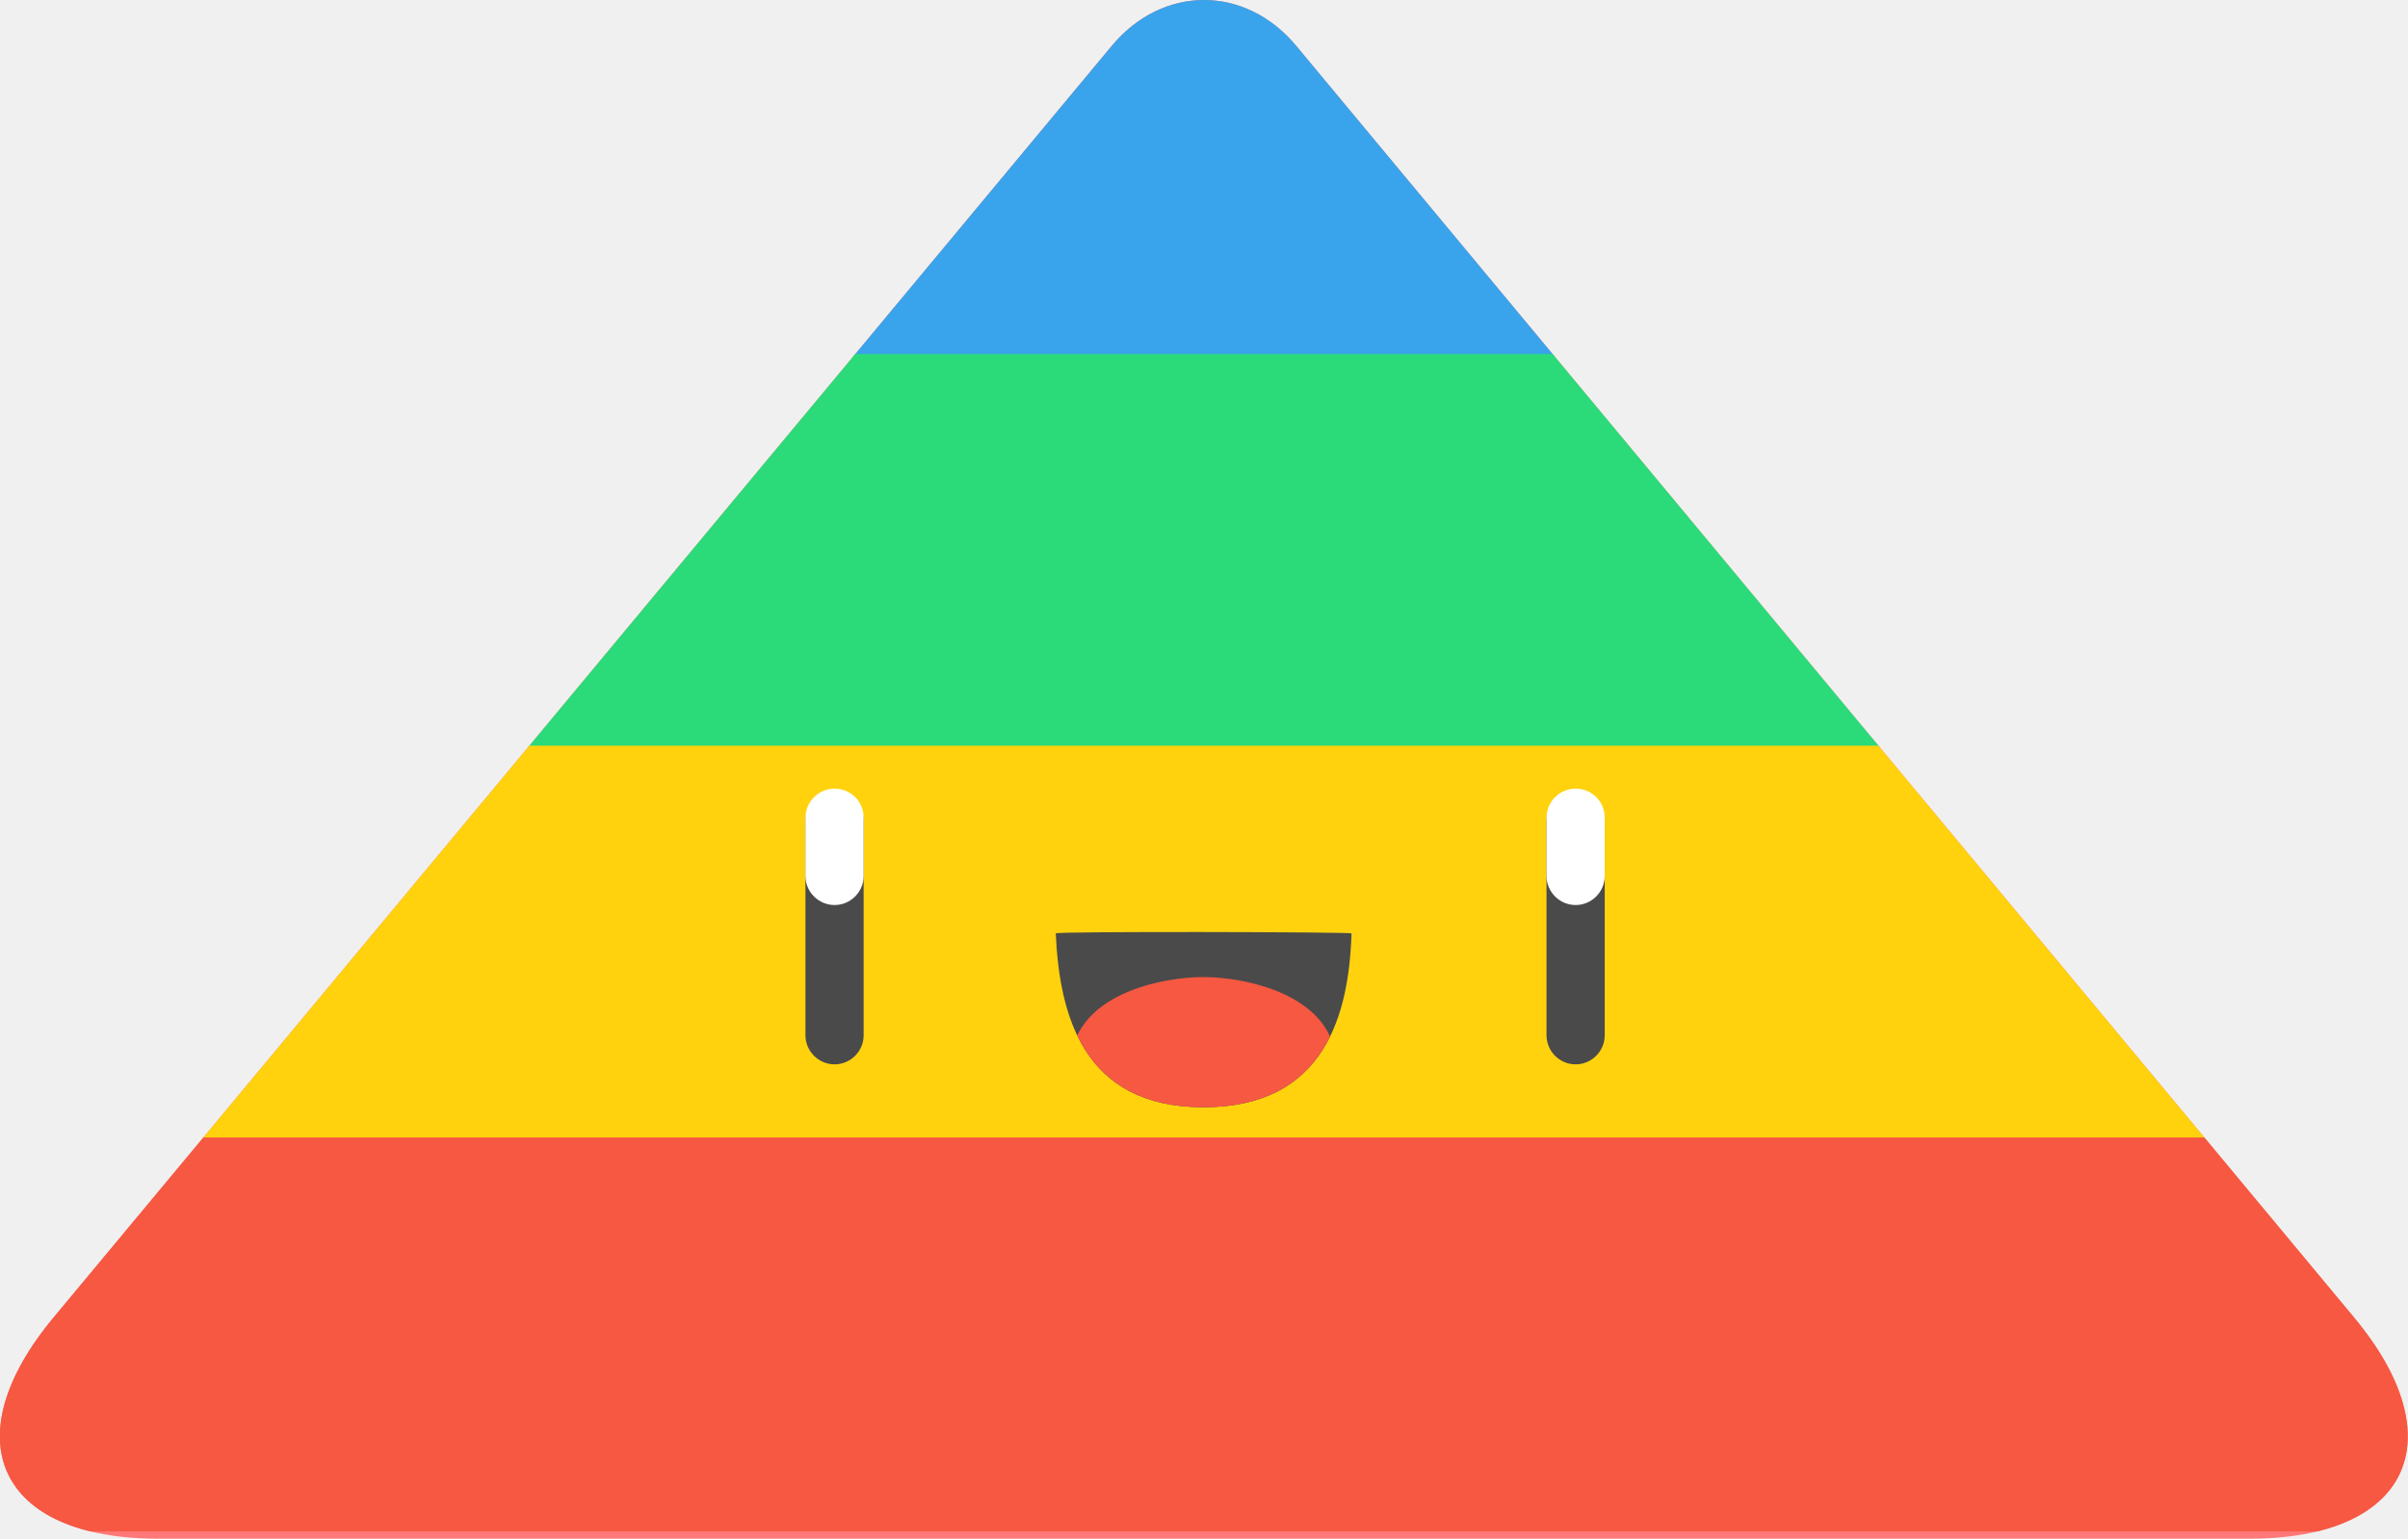
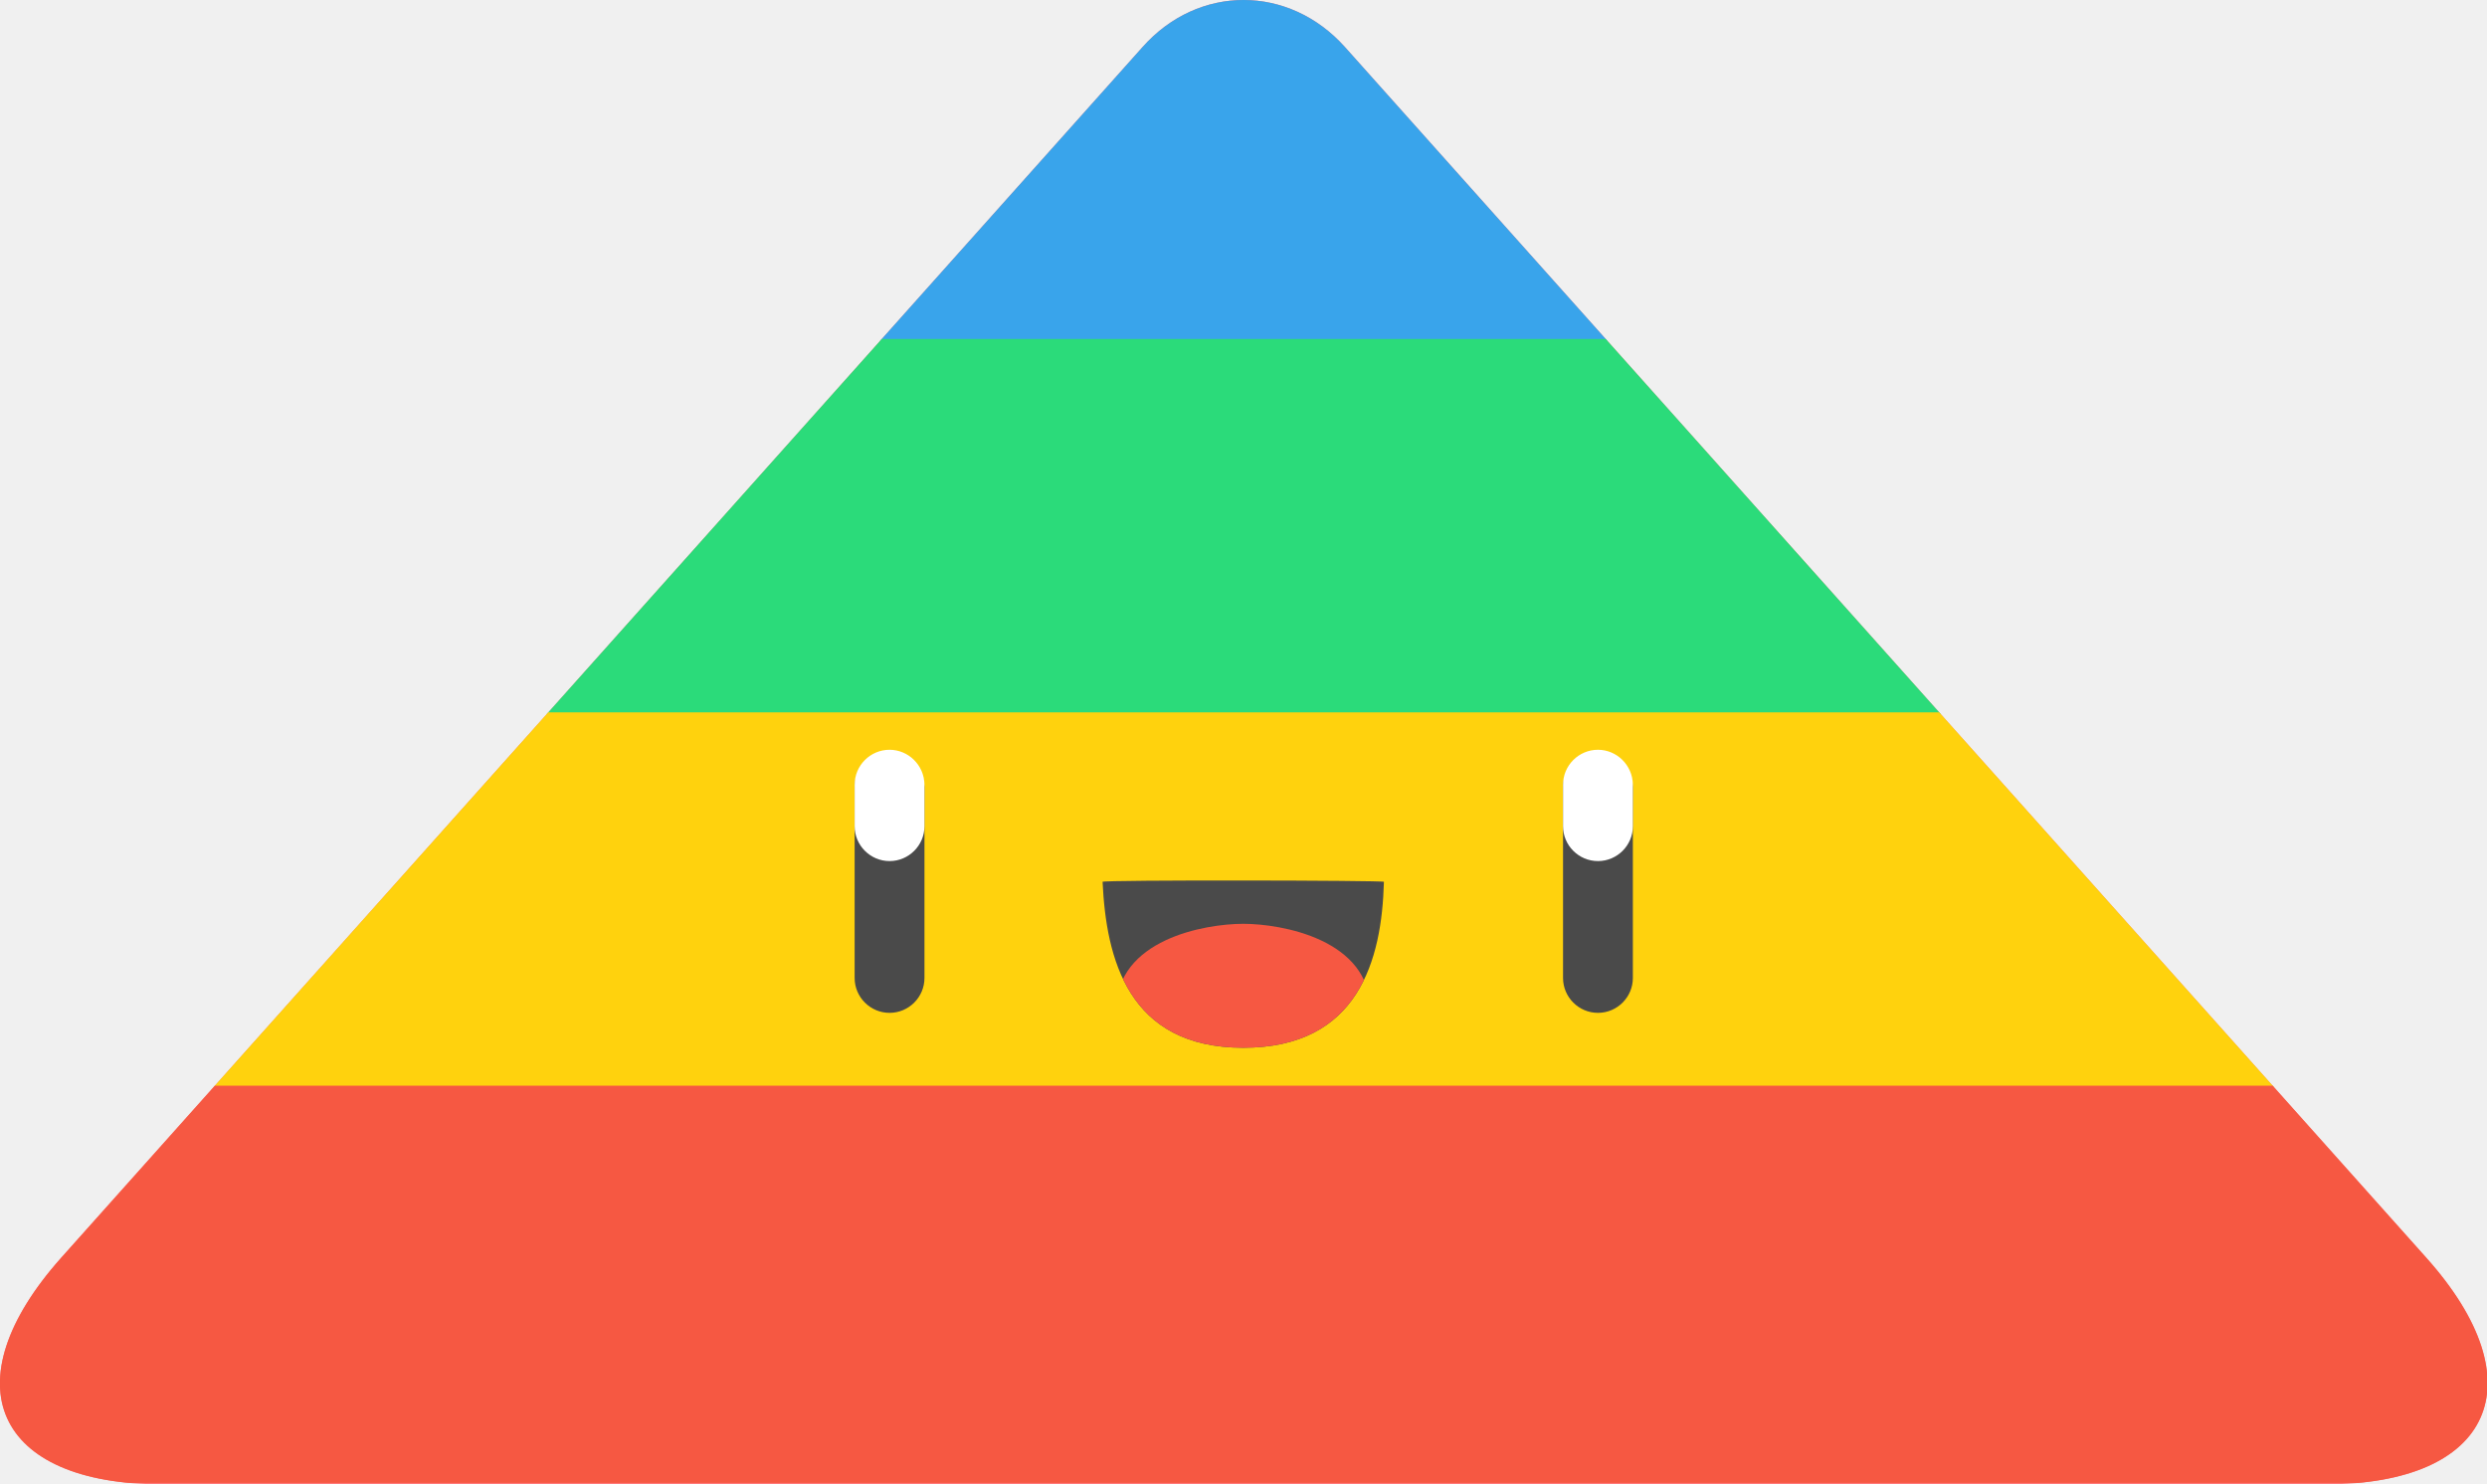
- <svg xmlns="http://www.w3.org/2000/svg" xmlns:xlink="http://www.w3.org/1999/xlink" version="1.1" id="Layer_1" x="0px" y="0px" viewBox="0 0 661.9 423" enable-background="new 0 0 661.9 423" xml:space="preserve">
+ <svg xmlns="http://www.w3.org/2000/svg" xmlns:xlink="http://www.w3.org/1999/xlink" version="1.1" id="Layer_1" x="0px" y="0px" viewBox="0 0 491.5 293.3" enable-background="new 0 0 491.5 293.3" xml:space="preserve">
  <g>
-     <g>
-       <defs>
-         <path id="SVGID_1_" d="M305.6,12.6c14-16.8,36.7-16.8,50.7,0L647,362.1c28,33.6,15.2,60.9-28.6,60.9H43.4     c-43.8,0-56.6-27.3-28.6-60.9L305.6,12.6z" />
-       </defs>
-       <clipPath id="SVGID_2_">
-         <use xlink:href="#SVGID_1_" overflow="visible" />
-       </clipPath>
-       <g clip-path="url(#SVGID_2_)" enable-background="new    ">
-         <g>
+     <defs>
+       <path id="SVGID_1_" d="M225.8,9.3c11-12.4,28.9-12.4,40,0l213.7,239.3c22.1,24.7,13.1,44.8-20,44.8H32.1c-33.1,0-42.1-20-20-44.8    L225.8,9.3z" />
+     </defs>
+     <clipPath id="SVGID_2_">
+       <use xlink:href="#SVGID_1_" overflow="visible" />
+     </clipPath>
+     <g clip-path="url(#SVGID_2_)" enable-background="new    ">
+       <g>
+         <defs>
+           <rect id="SVGID_3_" x="-0.1" y="-0.8" width="492" height="295" />
+         </defs>
+         <clipPath id="SVGID_4_">
+           <use xlink:href="#SVGID_3_" overflow="visible" />
+         </clipPath>
+         <g clip-path="url(#SVGID_4_)">
          <defs>
-             <rect id="SVGID_3_" x="-0.4" y="-0.5" width="662.4" height="424" />
+             <rect id="SVGID_5_" x="-0.1" y="-0.8" width="492" height="295" />
          </defs>
-           <clipPath id="SVGID_4_">
-             <use xlink:href="#SVGID_3_" overflow="visible" />
+           <clipPath id="SVGID_6_">
+             <use xlink:href="#SVGID_5_" overflow="visible" />
          </clipPath>
-           <g clip-path="url(#SVGID_4_)">
+           <rect x="-5" y="-5" clip-path="url(#SVGID_6_)" fill-rule="evenodd" clip-rule="evenodd" fill="#FF7878" width="501.5" height="303.3" />
+         </g>
+         <g clip-path="url(#SVGID_4_)">
+           <defs>
+             <rect id="SVGID_7_" x="-8.1" y="-6.8" width="502.2" height="74.2" />
+           </defs>
+           <clipPath id="SVGID_8_">
+             <use xlink:href="#SVGID_7_" overflow="visible" />
+           </clipPath>
+           <g clip-path="url(#SVGID_8_)">
            <defs>
-               <rect id="SVGID_5_" x="-0.4" y="-0.5" width="662.4" height="424" />
+               <rect id="SVGID_9_" x="-0.1" y="-0.8" width="492" height="295" />
            </defs>
-             <clipPath id="SVGID_6_">
-               <use xlink:href="#SVGID_5_" overflow="visible" />
+             <clipPath id="SVGID_10_">
+               <use xlink:href="#SVGID_9_" overflow="visible" />
            </clipPath>
-             <rect x="-3.3" y="-3.3" clip-path="url(#SVGID_6_)" fill-rule="evenodd" clip-rule="evenodd" fill="#FF7878" width="668.5" height="429.6" />
+             <rect x="-13.1" y="-11.8" clip-path="url(#SVGID_10_)" fill-rule="evenodd" clip-rule="evenodd" fill="#39A4EB" width="512.2" height="84.2" />
          </g>
-           <g clip-path="url(#SVGID_4_)">
+         </g>
+         <g clip-path="url(#SVGID_4_)">
+           <defs>
+             <rect id="SVGID_11_" x="-8.1" y="67" width="502.2" height="74.2" />
+           </defs>
+           <clipPath id="SVGID_12_">
+             <use xlink:href="#SVGID_11_" overflow="visible" />
+           </clipPath>
+           <g clip-path="url(#SVGID_12_)">
            <defs>
-               <rect id="SVGID_7_" x="-35.7" y="-10.4" width="733.6" height="108.3" />
+               <rect id="SVGID_13_" x="-0.1" y="-0.8" width="492" height="295" />
            </defs>
-             <clipPath id="SVGID_8_">
-               <use xlink:href="#SVGID_7_" overflow="visible" />
+             <clipPath id="SVGID_14_">
+               <use xlink:href="#SVGID_13_" overflow="visible" />
            </clipPath>
-             <g clip-path="url(#SVGID_8_)">
-               <defs>
-                 <rect id="SVGID_9_" x="-0.4" y="-0.5" width="662.4" height="424" />
-               </defs>
-               <clipPath id="SVGID_10_">
-                 <use xlink:href="#SVGID_9_" overflow="visible" />
-               </clipPath>
-               <rect x="-39" y="-13.7" clip-path="url(#SVGID_10_)" fill-rule="evenodd" clip-rule="evenodd" fill="#39A4EB" width="740.2" height="114.9" />
-             </g>
+             <rect x="-13.1" y="62" clip-path="url(#SVGID_14_)" fill-rule="evenodd" clip-rule="evenodd" fill="#2BDB7A" width="512.2" height="84.2" />
          </g>
-           <g clip-path="url(#SVGID_4_)">
+         </g>
+         <g clip-path="url(#SVGID_4_)">
+           <defs>
+             <rect id="SVGID_15_" x="-8.1" y="140.8" width="502.2" height="74.2" />
+           </defs>
+           <clipPath id="SVGID_16_">
+             <use xlink:href="#SVGID_15_" overflow="visible" />
+           </clipPath>
+           <g clip-path="url(#SVGID_16_)">
            <defs>
-               <rect id="SVGID_11_" x="-35.7" y="97.3" width="733.6" height="108.3" />
+               <rect id="SVGID_17_" x="-0.1" y="-0.8" width="492" height="295" />
            </defs>
-             <clipPath id="SVGID_12_">
-               <use xlink:href="#SVGID_11_" overflow="visible" />
+             <clipPath id="SVGID_18_">
+               <use xlink:href="#SVGID_17_" overflow="visible" />
            </clipPath>
-             <g clip-path="url(#SVGID_12_)">
-               <defs>
-                 <rect id="SVGID_13_" x="-0.4" y="-0.5" width="662.4" height="424" />
-               </defs>
-               <clipPath id="SVGID_14_">
-                 <use xlink:href="#SVGID_13_" overflow="visible" />
-               </clipPath>
-               <rect x="-39" y="94" clip-path="url(#SVGID_14_)" fill-rule="evenodd" clip-rule="evenodd" fill="#2BDB7A" width="740.2" height="114.9" />
-             </g>
+             <rect x="-13.1" y="135.8" clip-path="url(#SVGID_18_)" fill-rule="evenodd" clip-rule="evenodd" fill="#FFD20D" width="512.2" height="84.2" />
          </g>
-           <g clip-path="url(#SVGID_4_)">
+         </g>
+         <g clip-path="url(#SVGID_4_)">
+           <defs>
+             <rect id="SVGID_19_" x="-8.1" y="214.6" width="502.2" height="78.5" />
+           </defs>
+           <clipPath id="SVGID_20_">
+             <use xlink:href="#SVGID_19_" overflow="visible" />
+           </clipPath>
+           <g clip-path="url(#SVGID_20_)">
            <defs>
-               <rect id="SVGID_15_" x="-35.7" y="205" width="733.6" height="108.3" />
+               <rect id="SVGID_21_" x="-0.1" y="-0.8" width="492" height="295" />
            </defs>
-             <clipPath id="SVGID_16_">
-               <use xlink:href="#SVGID_15_" overflow="visible" />
+             <clipPath id="SVGID_22_">
+               <use xlink:href="#SVGID_21_" overflow="visible" />
            </clipPath>
-             <g clip-path="url(#SVGID_16_)">
-               <defs>
-                 <rect id="SVGID_17_" x="-0.4" y="-0.5" width="662.4" height="424" />
-               </defs>
-               <clipPath id="SVGID_18_">
-                 <use xlink:href="#SVGID_17_" overflow="visible" />
-               </clipPath>
-               <rect x="-39" y="201.7" clip-path="url(#SVGID_18_)" fill-rule="evenodd" clip-rule="evenodd" fill="#FFD20D" width="740.2" height="114.9" />
-             </g>
-           </g>
-           <g clip-path="url(#SVGID_4_)">
-             <defs>
-               <rect id="SVGID_19_" x="-35.7" y="312.7" width="733.6" height="108.3" />
-             </defs>
-             <clipPath id="SVGID_20_">
-               <use xlink:href="#SVGID_19_" overflow="visible" />
-             </clipPath>
-             <g clip-path="url(#SVGID_20_)">
-               <defs>
-                 <rect id="SVGID_21_" x="-0.4" y="-0.5" width="662.4" height="424" />
-               </defs>
-               <clipPath id="SVGID_22_">
-                 <use xlink:href="#SVGID_21_" overflow="visible" />
-               </clipPath>
-               <rect x="-39" y="309.4" clip-path="url(#SVGID_22_)" fill-rule="evenodd" clip-rule="evenodd" fill="#F65842" width="740.2" height="114.9" />
-             </g>
+             <rect x="-13.1" y="209.6" clip-path="url(#SVGID_22_)" fill-rule="evenodd" clip-rule="evenodd" fill="#F65842" width="512.2" height="88.5" />
          </g>
        </g>
      </g>
    </g>
-     <g>
-       <defs>
-         <path id="SVGID_23_" d="M229.4,217.6c-4.4,0-8,3.6-8,8v59c0,4.4,3.6,8,8,8c4.4,0,8-3.6,8-8v-59     C237.4,221.2,233.8,217.6,229.4,217.6z" />
-       </defs>
-       <clipPath id="SVGID_24_">
-         <use xlink:href="#SVGID_23_" overflow="visible" />
-       </clipPath>
-       <rect x="218.2" y="214.3" clip-path="url(#SVGID_24_)" fill-rule="evenodd" clip-rule="evenodd" fill="#4A4A4A" width="22.5" height="81.5" />
-     </g>
-     <g>
-       <defs>
-         <path id="SVGID_25_" d="M229.4,216.8c-4.4,0-8,3.6-8,8v16c0,4.4,3.6,8,8,8c4.4,0,8-3.6,8-8v-16     C237.4,220.3,233.8,216.8,229.4,216.8z" />
-       </defs>
-       <clipPath id="SVGID_26_">
-         <use xlink:href="#SVGID_25_" overflow="visible" />
-       </clipPath>
-       <rect x="218.2" y="213.5" clip-path="url(#SVGID_26_)" fill-rule="evenodd" clip-rule="evenodd" fill="#FFFFFF" width="22.5" height="38.5" />
-     </g>
-     <g>
-       <defs>
-         <path id="SVGID_27_" d="M433.1,217.6c-4.4,0-8,3.6-8,8v59c0,4.4,3.6,8,8,8c4.4,0,8-3.6,8-8v-59     C441.1,221.2,437.5,217.6,433.1,217.6z" />
-       </defs>
-       <clipPath id="SVGID_28_">
-         <use xlink:href="#SVGID_27_" overflow="visible" />
-       </clipPath>
-       <rect x="421.8" y="214.3" clip-path="url(#SVGID_28_)" fill-rule="evenodd" clip-rule="evenodd" fill="#4A4A4A" width="22.5" height="81.5" />
-     </g>
-     <g>
-       <defs>
-         <path id="SVGID_29_" d="M433.1,216.8c-4.4,0-8,3.6-8,8v16c0,4.4,3.6,8,8,8c4.4,0,8-3.6,8-8v-16     C441.1,220.3,437.5,216.8,433.1,216.8z" />
-       </defs>
-       <clipPath id="SVGID_30_">
-         <use xlink:href="#SVGID_29_" overflow="visible" />
-       </clipPath>
-       <rect x="421.8" y="213.5" clip-path="url(#SVGID_30_)" fill-rule="evenodd" clip-rule="evenodd" fill="#FFFFFF" width="22.5" height="38.5" />
-     </g>
-     <g>
-       <defs>
-         <path id="SVGID_31_" d="M290.2,256.6c1,22.1,7.3,47.8,40.6,47.8s40-25.4,40.7-47.8C371.5,256.2,290.2,256,290.2,256.6z" />
-       </defs>
-       <clipPath id="SVGID_32_">
-         <use xlink:href="#SVGID_31_" overflow="visible" />
-       </clipPath>
-       <g clip-path="url(#SVGID_32_)" enable-background="new    ">
-         <g>
+   </g>
+   <g>
+     <defs>
+       <path id="SVGID_23_" d="M175.8,148.7c-3.8,0-6.9,3.1-6.9,6.9v37.7c0,3.8,3.1,6.9,6.9,6.9c3.8,0,6.9-3.1,6.9-6.9v-37.7    C182.6,151.8,179.5,148.7,175.8,148.7z" />
+     </defs>
+     <clipPath id="SVGID_24_">
+       <use xlink:href="#SVGID_23_" overflow="visible" />
+     </clipPath>
+     <rect x="163.9" y="143.7" clip-path="url(#SVGID_24_)" fill-rule="evenodd" clip-rule="evenodd" fill="#4A4A4A" width="23.7" height="61.4" />
+   </g>
+   <g>
+     <defs>
+       <path id="SVGID_25_" d="M175.8,148.2c-3.8,0-6.9,3.1-6.9,6.9v8.2c0,3.8,3.1,6.9,6.9,6.9c3.8,0,6.9-3.1,6.9-6.9V155    C182.6,151.2,179.5,148.2,175.8,148.2z" />
+     </defs>
+     <clipPath id="SVGID_26_">
+       <use xlink:href="#SVGID_25_" overflow="visible" />
+     </clipPath>
+     <rect x="163.9" y="143.2" clip-path="url(#SVGID_26_)" fill-rule="evenodd" clip-rule="evenodd" fill="#FFFFFF" width="23.7" height="31.9" />
+   </g>
+   <g>
+     <defs>
+       <path id="SVGID_27_" d="M315.8,148.7c-3.8,0-6.9,3.1-6.9,6.9v37.7c0,3.8,3.1,6.9,6.9,6.9c3.8,0,6.9-3.1,6.9-6.9v-37.7    C322.6,151.8,319.5,148.7,315.8,148.7z" />
+     </defs>
+     <clipPath id="SVGID_28_">
+       <use xlink:href="#SVGID_27_" overflow="visible" />
+     </clipPath>
+     <rect x="303.9" y="143.7" clip-path="url(#SVGID_28_)" fill-rule="evenodd" clip-rule="evenodd" fill="#4A4A4A" width="23.7" height="61.4" />
+   </g>
+   <g>
+     <defs>
+       <path id="SVGID_29_" d="M315.8,148.2c-3.8,0-6.9,3.1-6.9,6.9v8.2c0,3.8,3.1,6.9,6.9,6.9c3.8,0,6.9-3.1,6.9-6.9V155    C322.6,151.2,319.5,148.2,315.8,148.2z" />
+     </defs>
+     <clipPath id="SVGID_30_">
+       <use xlink:href="#SVGID_29_" overflow="visible" />
+     </clipPath>
+     <rect x="303.9" y="143.2" clip-path="url(#SVGID_30_)" fill-rule="evenodd" clip-rule="evenodd" fill="#FFFFFF" width="23.7" height="31.9" />
+   </g>
+   <g>
+     <defs>
+       <path id="SVGID_31_" d="M217.9,174.3c0.7,15.1,5,32.8,27.8,32.8c22.8,0,27.4-17.4,27.8-32.8C273.6,174,217.9,173.9,217.9,174.3z" />
+     </defs>
+     <clipPath id="SVGID_32_">
+       <use xlink:href="#SVGID_31_" overflow="visible" />
+     </clipPath>
+     <g clip-path="url(#SVGID_32_)" enable-background="new    ">
+       <g>
+         <defs>
+           <rect id="SVGID_33_" x="217.9" y="173.2" width="56" height="34" />
+         </defs>
+         <clipPath id="SVGID_34_">
+           <use xlink:href="#SVGID_33_" overflow="visible" />
+         </clipPath>
+         <g clip-path="url(#SVGID_34_)">
          <defs>
-             <rect id="SVGID_33_" x="290.2" y="255.7" width="81.9" height="48.9" />
+             <rect id="SVGID_35_" x="217.9" y="173.2" width="56" height="34" />
          </defs>
-           <clipPath id="SVGID_34_">
-             <use xlink:href="#SVGID_33_" overflow="visible" />
+           <clipPath id="SVGID_36_">
+             <use xlink:href="#SVGID_35_" overflow="visible" />
          </clipPath>
-           <g clip-path="url(#SVGID_34_)">
+           <rect x="212.9" y="169" clip-path="url(#SVGID_36_)" fill-rule="evenodd" clip-rule="evenodd" fill="#4A4A4A" width="65.6" height="43.1" />
+         </g>
+         <g clip-path="url(#SVGID_34_)">
+           <defs>
+             <path id="SVGID_37_" d="M245.7,250.1c13.8,0,25.1-36.6,25.1-50.5c0-13.9-17.5-17-25.1-17s-25.1,3.1-25.1,17       C220.7,213.5,231.9,250.1,245.7,250.1z" />
+           </defs>
+           <clipPath id="SVGID_38_">
+             <use xlink:href="#SVGID_37_" overflow="visible" />
+           </clipPath>
+           <g clip-path="url(#SVGID_38_)">
            <defs>
-               <rect id="SVGID_35_" x="290.2" y="255.7" width="81.9" height="48.9" />
+               <rect id="SVGID_39_" x="217.9" y="173.2" width="56" height="34" />
            </defs>
-             <clipPath id="SVGID_36_">
-               <use xlink:href="#SVGID_35_" overflow="visible" />
+             <clipPath id="SVGID_40_">
+               <use xlink:href="#SVGID_39_" overflow="visible" />
            </clipPath>
-             <rect x="286.9" y="252.9" clip-path="url(#SVGID_36_)" fill-rule="evenodd" clip-rule="evenodd" fill="#4A4A4A" width="87.9" height="54.8" />
-           </g>
-           <g clip-path="url(#SVGID_34_)">
-             <defs>
-               <path id="SVGID_37_" d="M330.8,367.2c20.2,0,36.6-53.3,36.6-73.7c0-20.3-25.6-24.9-36.6-24.9s-36.6,4.5-36.6,24.9        C294.2,313.8,310.6,367.2,330.8,367.2z" />
-             </defs>
-             <clipPath id="SVGID_38_">
-               <use xlink:href="#SVGID_37_" overflow="visible" />
-             </clipPath>
-             <g clip-path="url(#SVGID_38_)">
-               <defs>
-                 <rect id="SVGID_39_" x="290.2" y="255.7" width="81.9" height="48.9" />
-               </defs>
-               <clipPath id="SVGID_40_">
-                 <use xlink:href="#SVGID_39_" overflow="visible" />
-               </clipPath>
-               <rect x="290.9" y="265.3" clip-path="url(#SVGID_40_)" fill-rule="evenodd" clip-rule="evenodd" fill="#F65842" width="79.8" height="105.1" />
-             </g>
+             <rect x="215.7" y="177.5" clip-path="url(#SVGID_40_)" fill-rule="evenodd" clip-rule="evenodd" fill="#F65842" width="60.1" height="77.5" />
          </g>
        </g>
      </g>
    </g>
  </g>
</svg>
